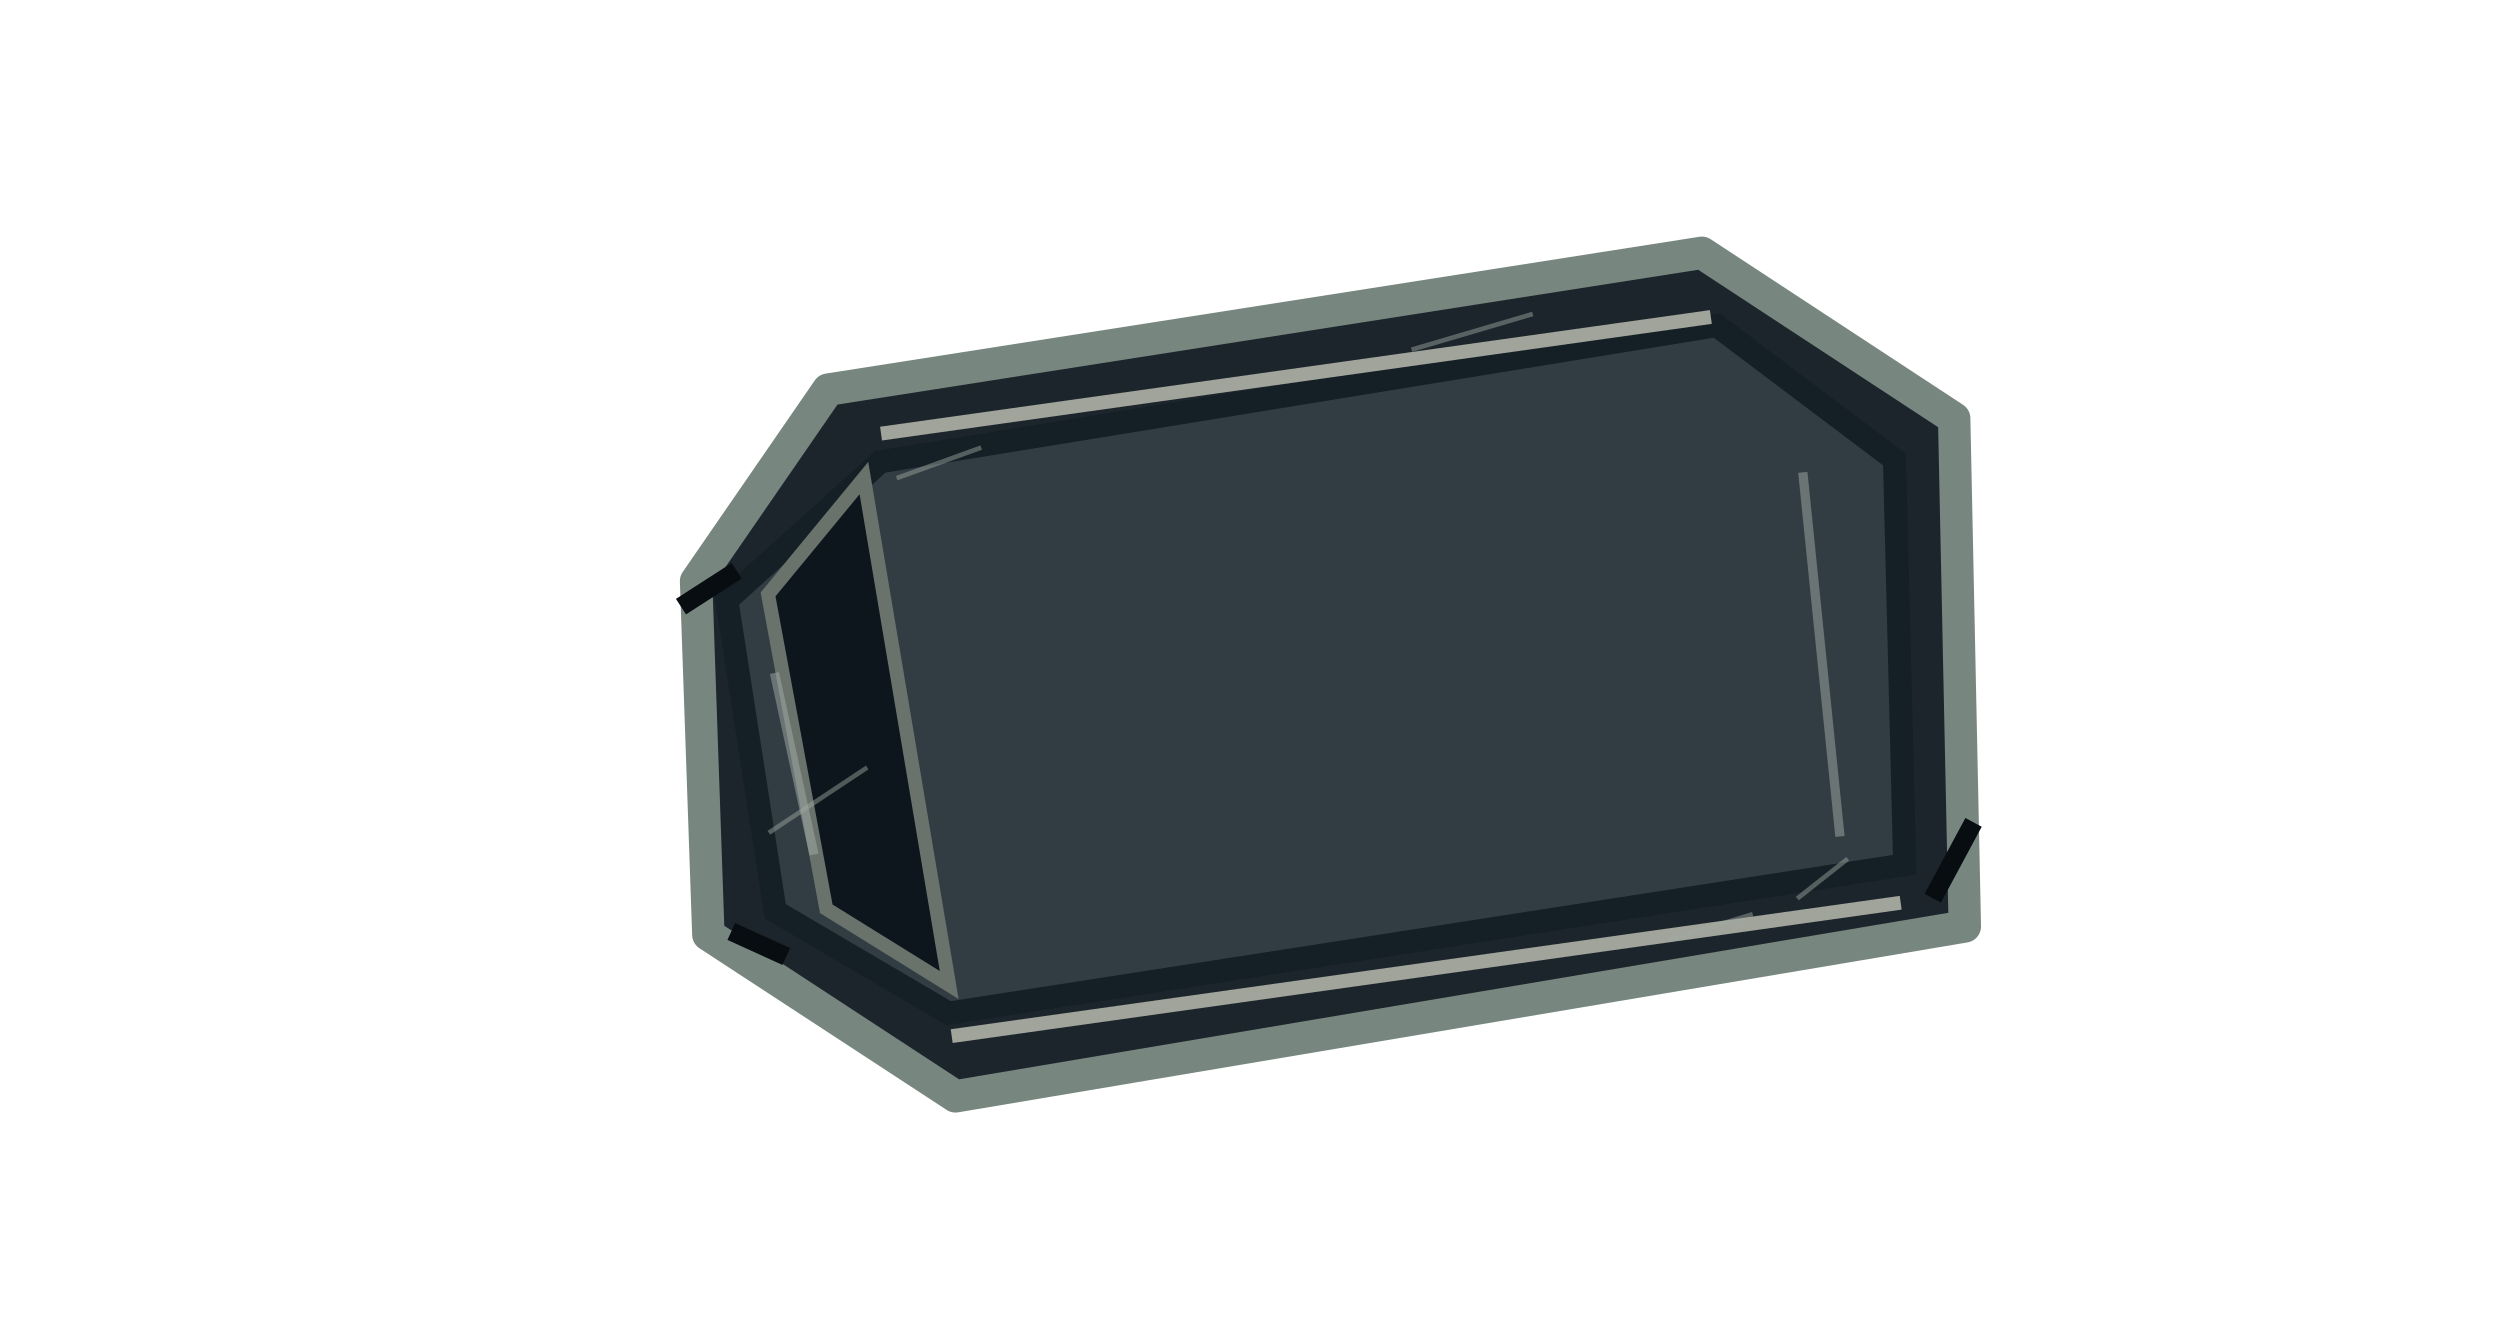
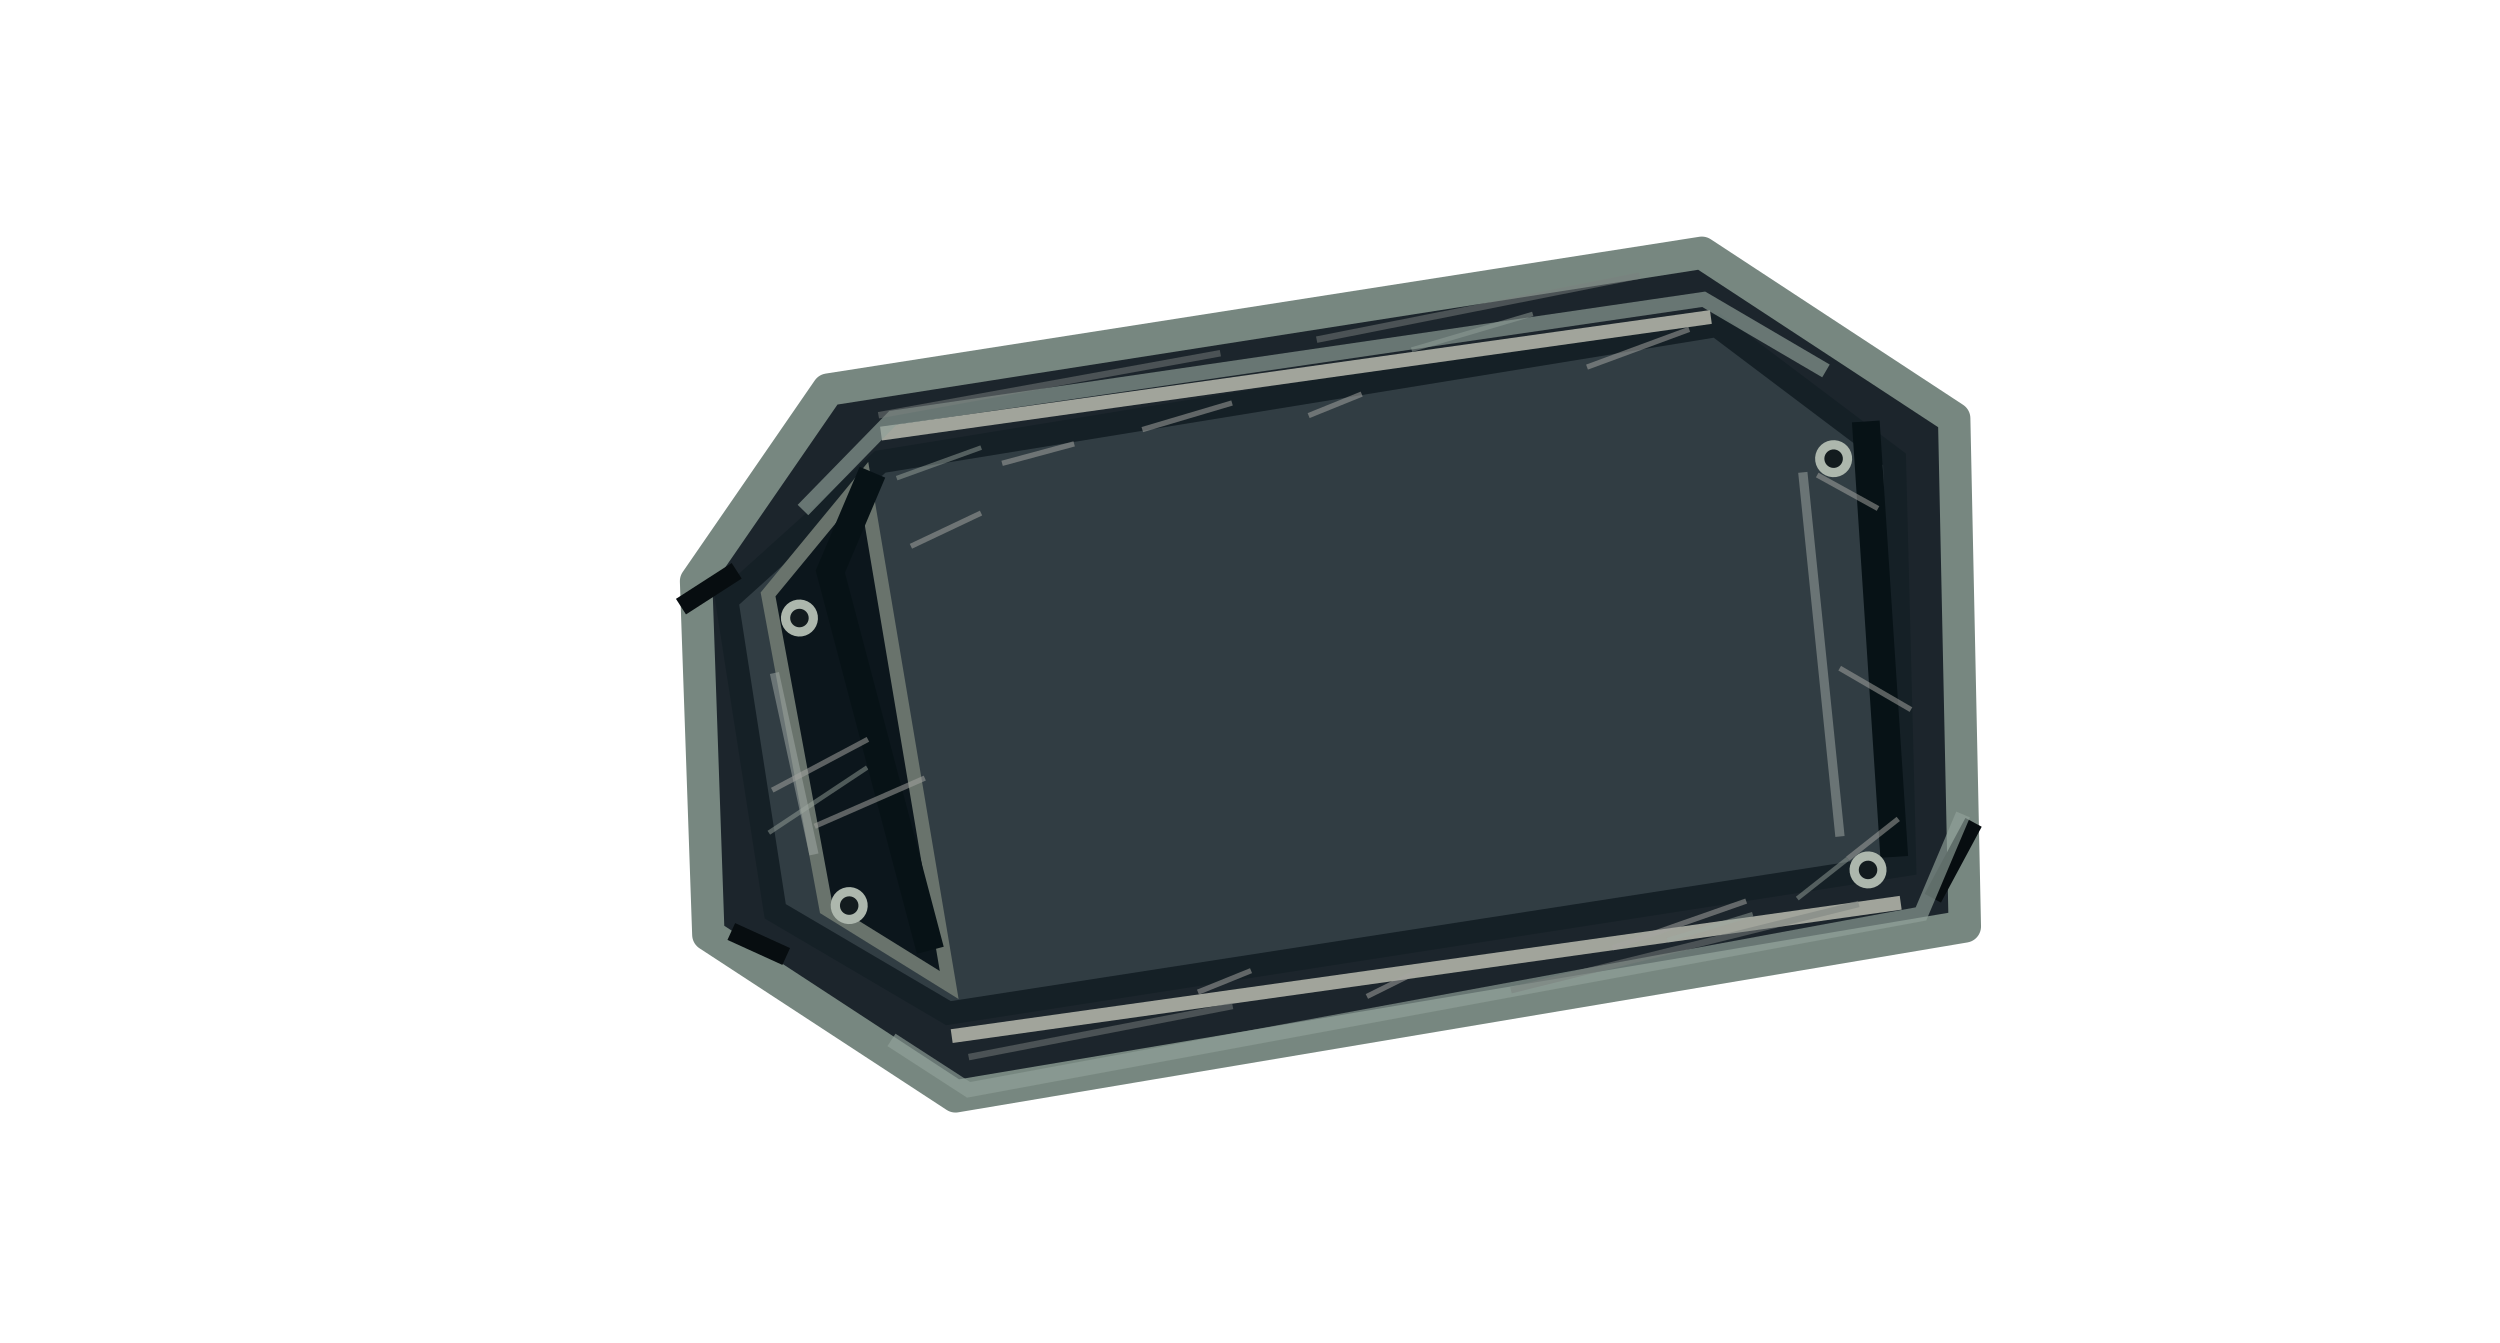
<svg xmlns="http://www.w3.org/2000/svg" viewBox="0 0 540 290" width="1080" height="580">
  <g transform="rotate(-8 278 150)">
    <path d="M155 108L189 71 380 68 429 111 416 220 195 226 147 184Z" fill="#1c252c" stroke="#778780" stroke-width="7" stroke-linejoin="round" />
    <path d="M161 113L198 88 381 84 415 118 405 205 196 208 162 181Z" fill="#313d43" stroke="#152026" stroke-width="5" />
    <path d="M170 113L194 91 197 202 173 182Z" fill="#0c161c" stroke="#69736c" stroke-width="3" />
    <path d="M199 82L380 82M196 213L403 213" fill="none" stroke="#a1a49b" stroke-width="3" />
    <path d="M169 130L172 170M395 118L392 197" stroke="#a4aba7" stroke-width="2" opacity=".5" />
    <path d="M151 113L164 107M152 184L163 191M410 213L421 198" fill="none" stroke="#070d10" stroke-width="4" />
    <g stroke="#9faaa2" stroke-width="1" opacity=".46">
      <path d="M163 164l23 -11M201 92l19 -4M315 80l27 -4M393 202l-12 7M371 211l-19 3" />
    </g>
+     <path d="M180 96l22 -17 177 -1 24 19M183 212l15 13 209 -9 12 -20" fill="none" stroke="#91a199" stroke-width="3.2" opacity=".65" />
+     <path d="M196 90l-12 20 10 84M410 109l-7 94" fill="none" stroke="#071216" stroke-width="6" />
+     <path d="M199 78l75 -3M295 75l71 -4M199 218l58 -3M317 220l77 -8" fill="none" stroke="#7a807d" stroke-width="1.4" opacity=".5" />
+     <g fill="none" stroke="#a4a5a0" stroke-width="1.15" opacity=".53">
+       <path d="M165 155l22 -8M173 164l25 -7M202 107l16 -5M224 92l16 -2M255 89l20 -3M291 91l12 -3M352 89l23 -5M398 119l12 9M397 161l14 11M393 202l12 -7M340 214l30 -6M286 217l12 -4M250 211l12 -3" />
+     </g>
+     <g fill="#131b1e" stroke="#adb7ad" stroke-width="2">
+       <circle cx="176" cy="119" r="3" />
+       <circle cx="178" cy="182" r="3" />
+       <circle cx="402" cy="116" r="3" />
+       <circle cx="397" cy="205" r="3" />
+     </g>
  </g>
</svg>
